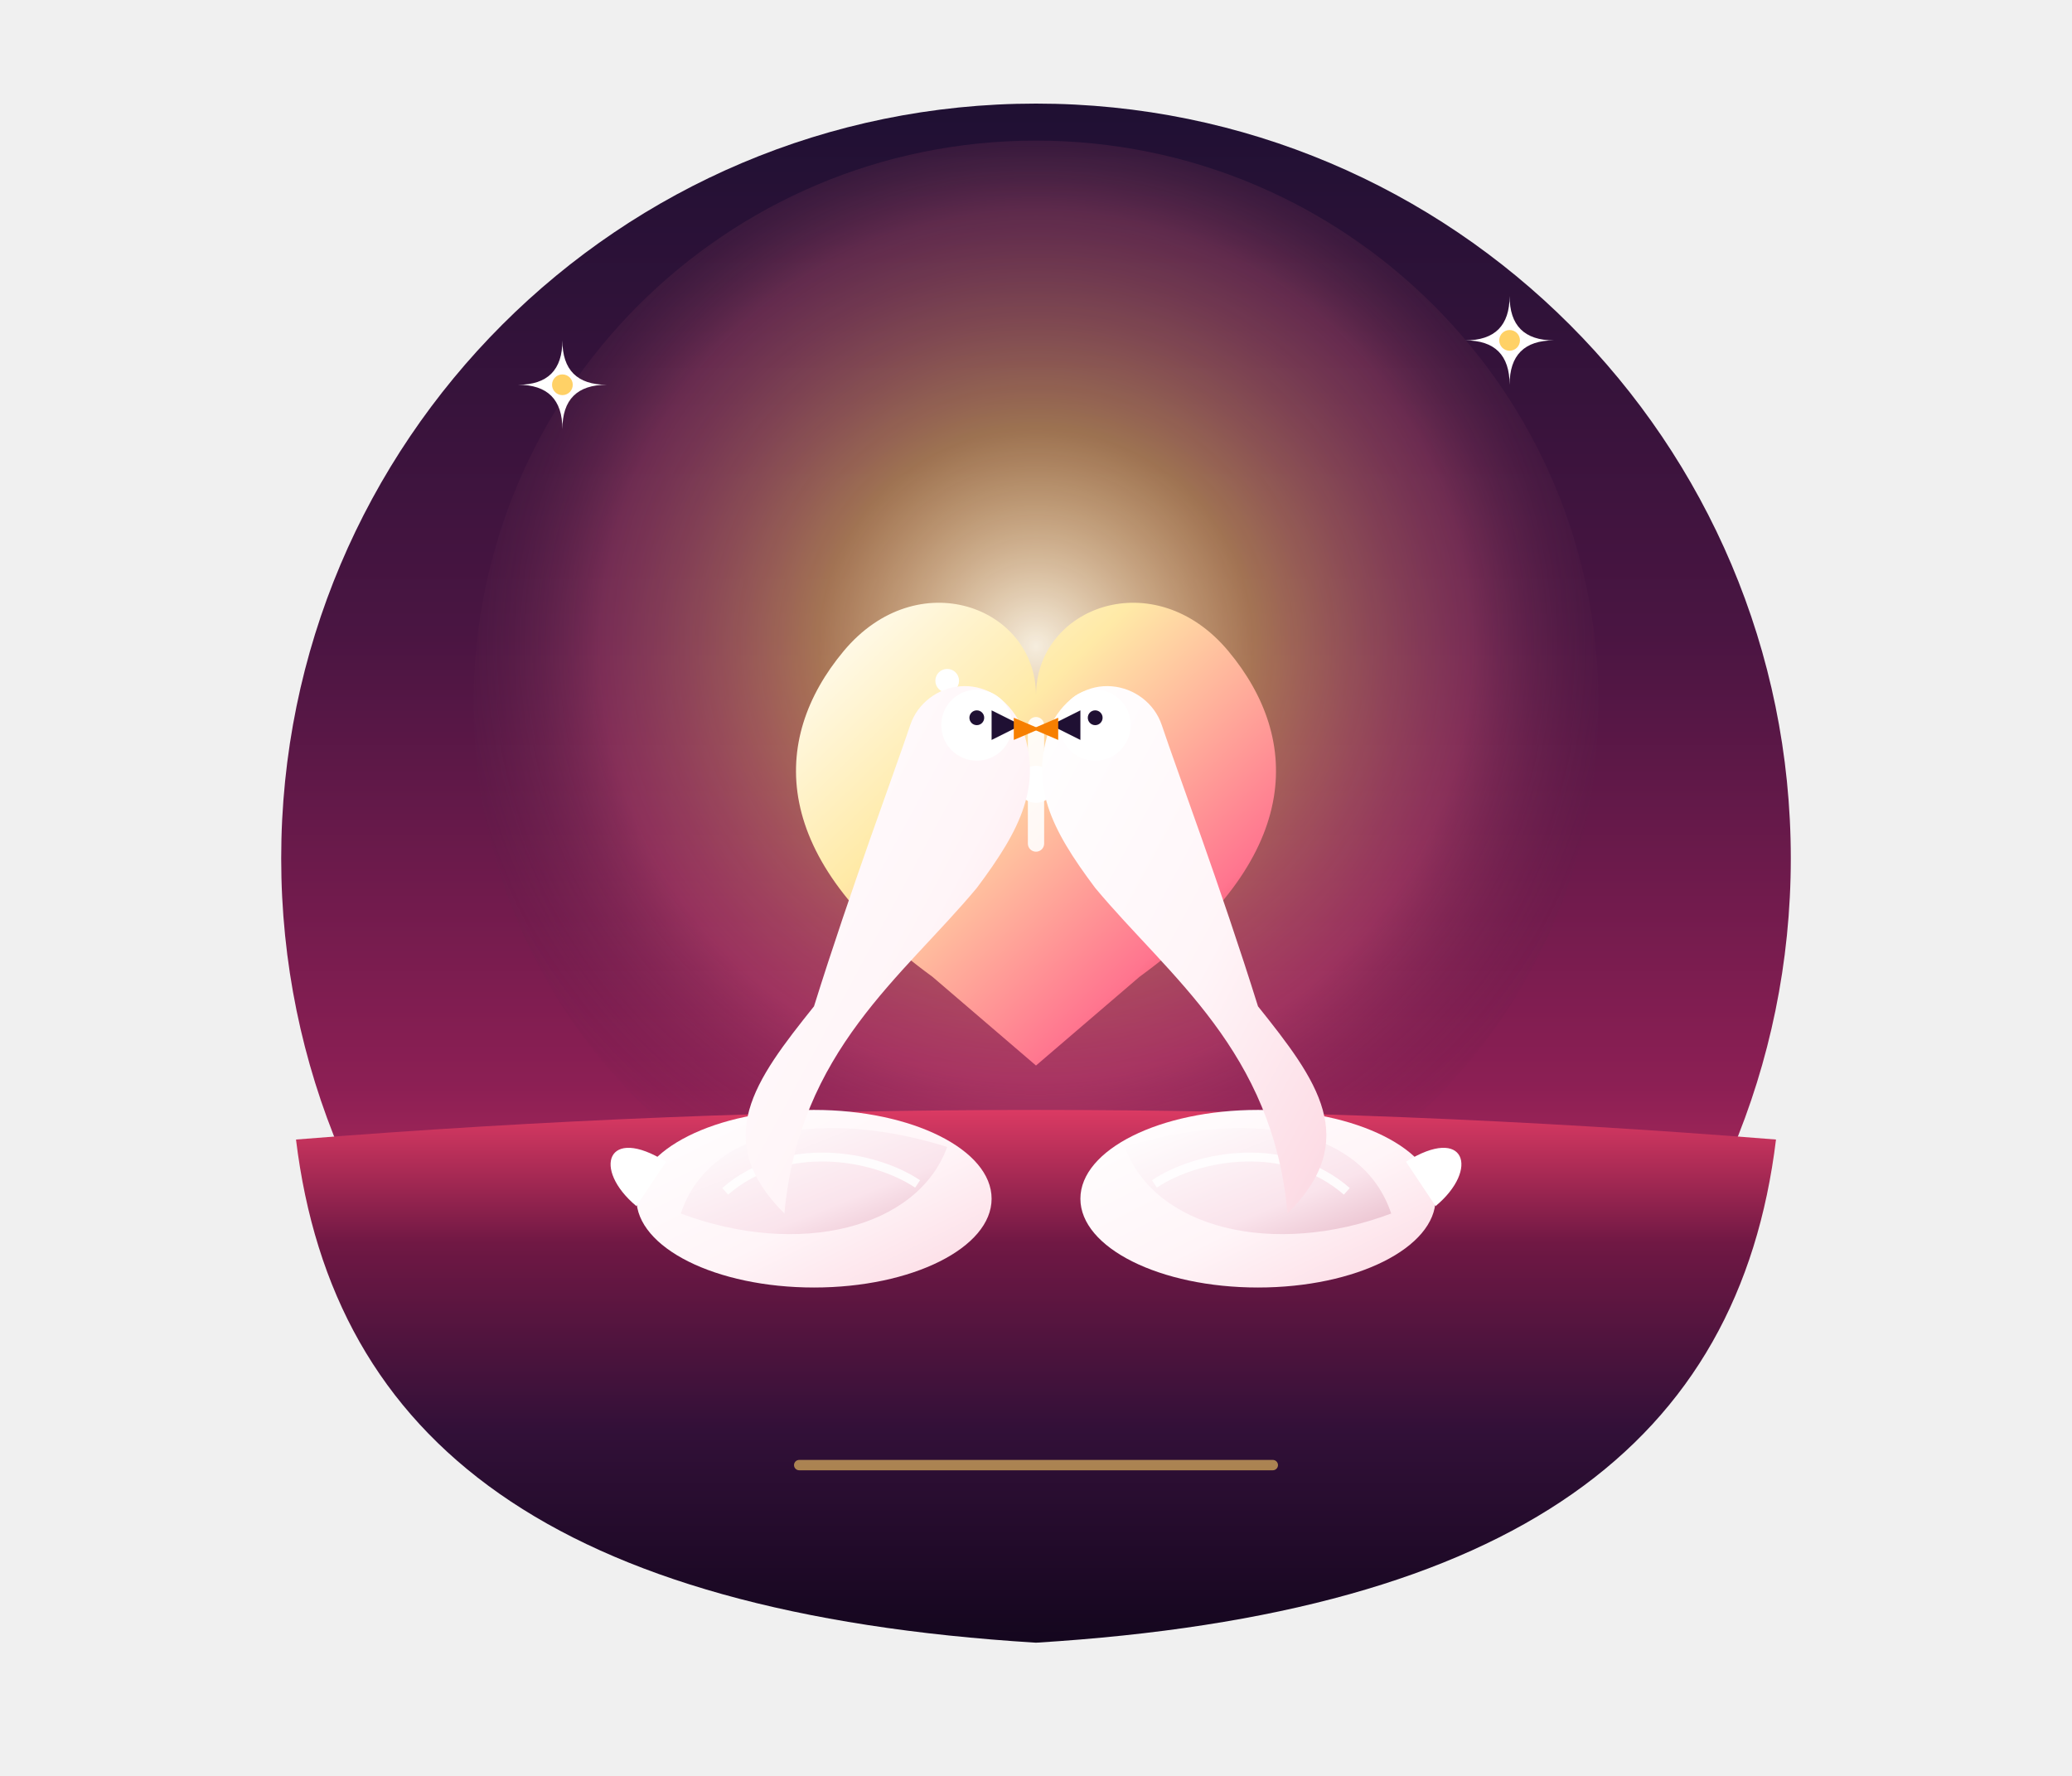
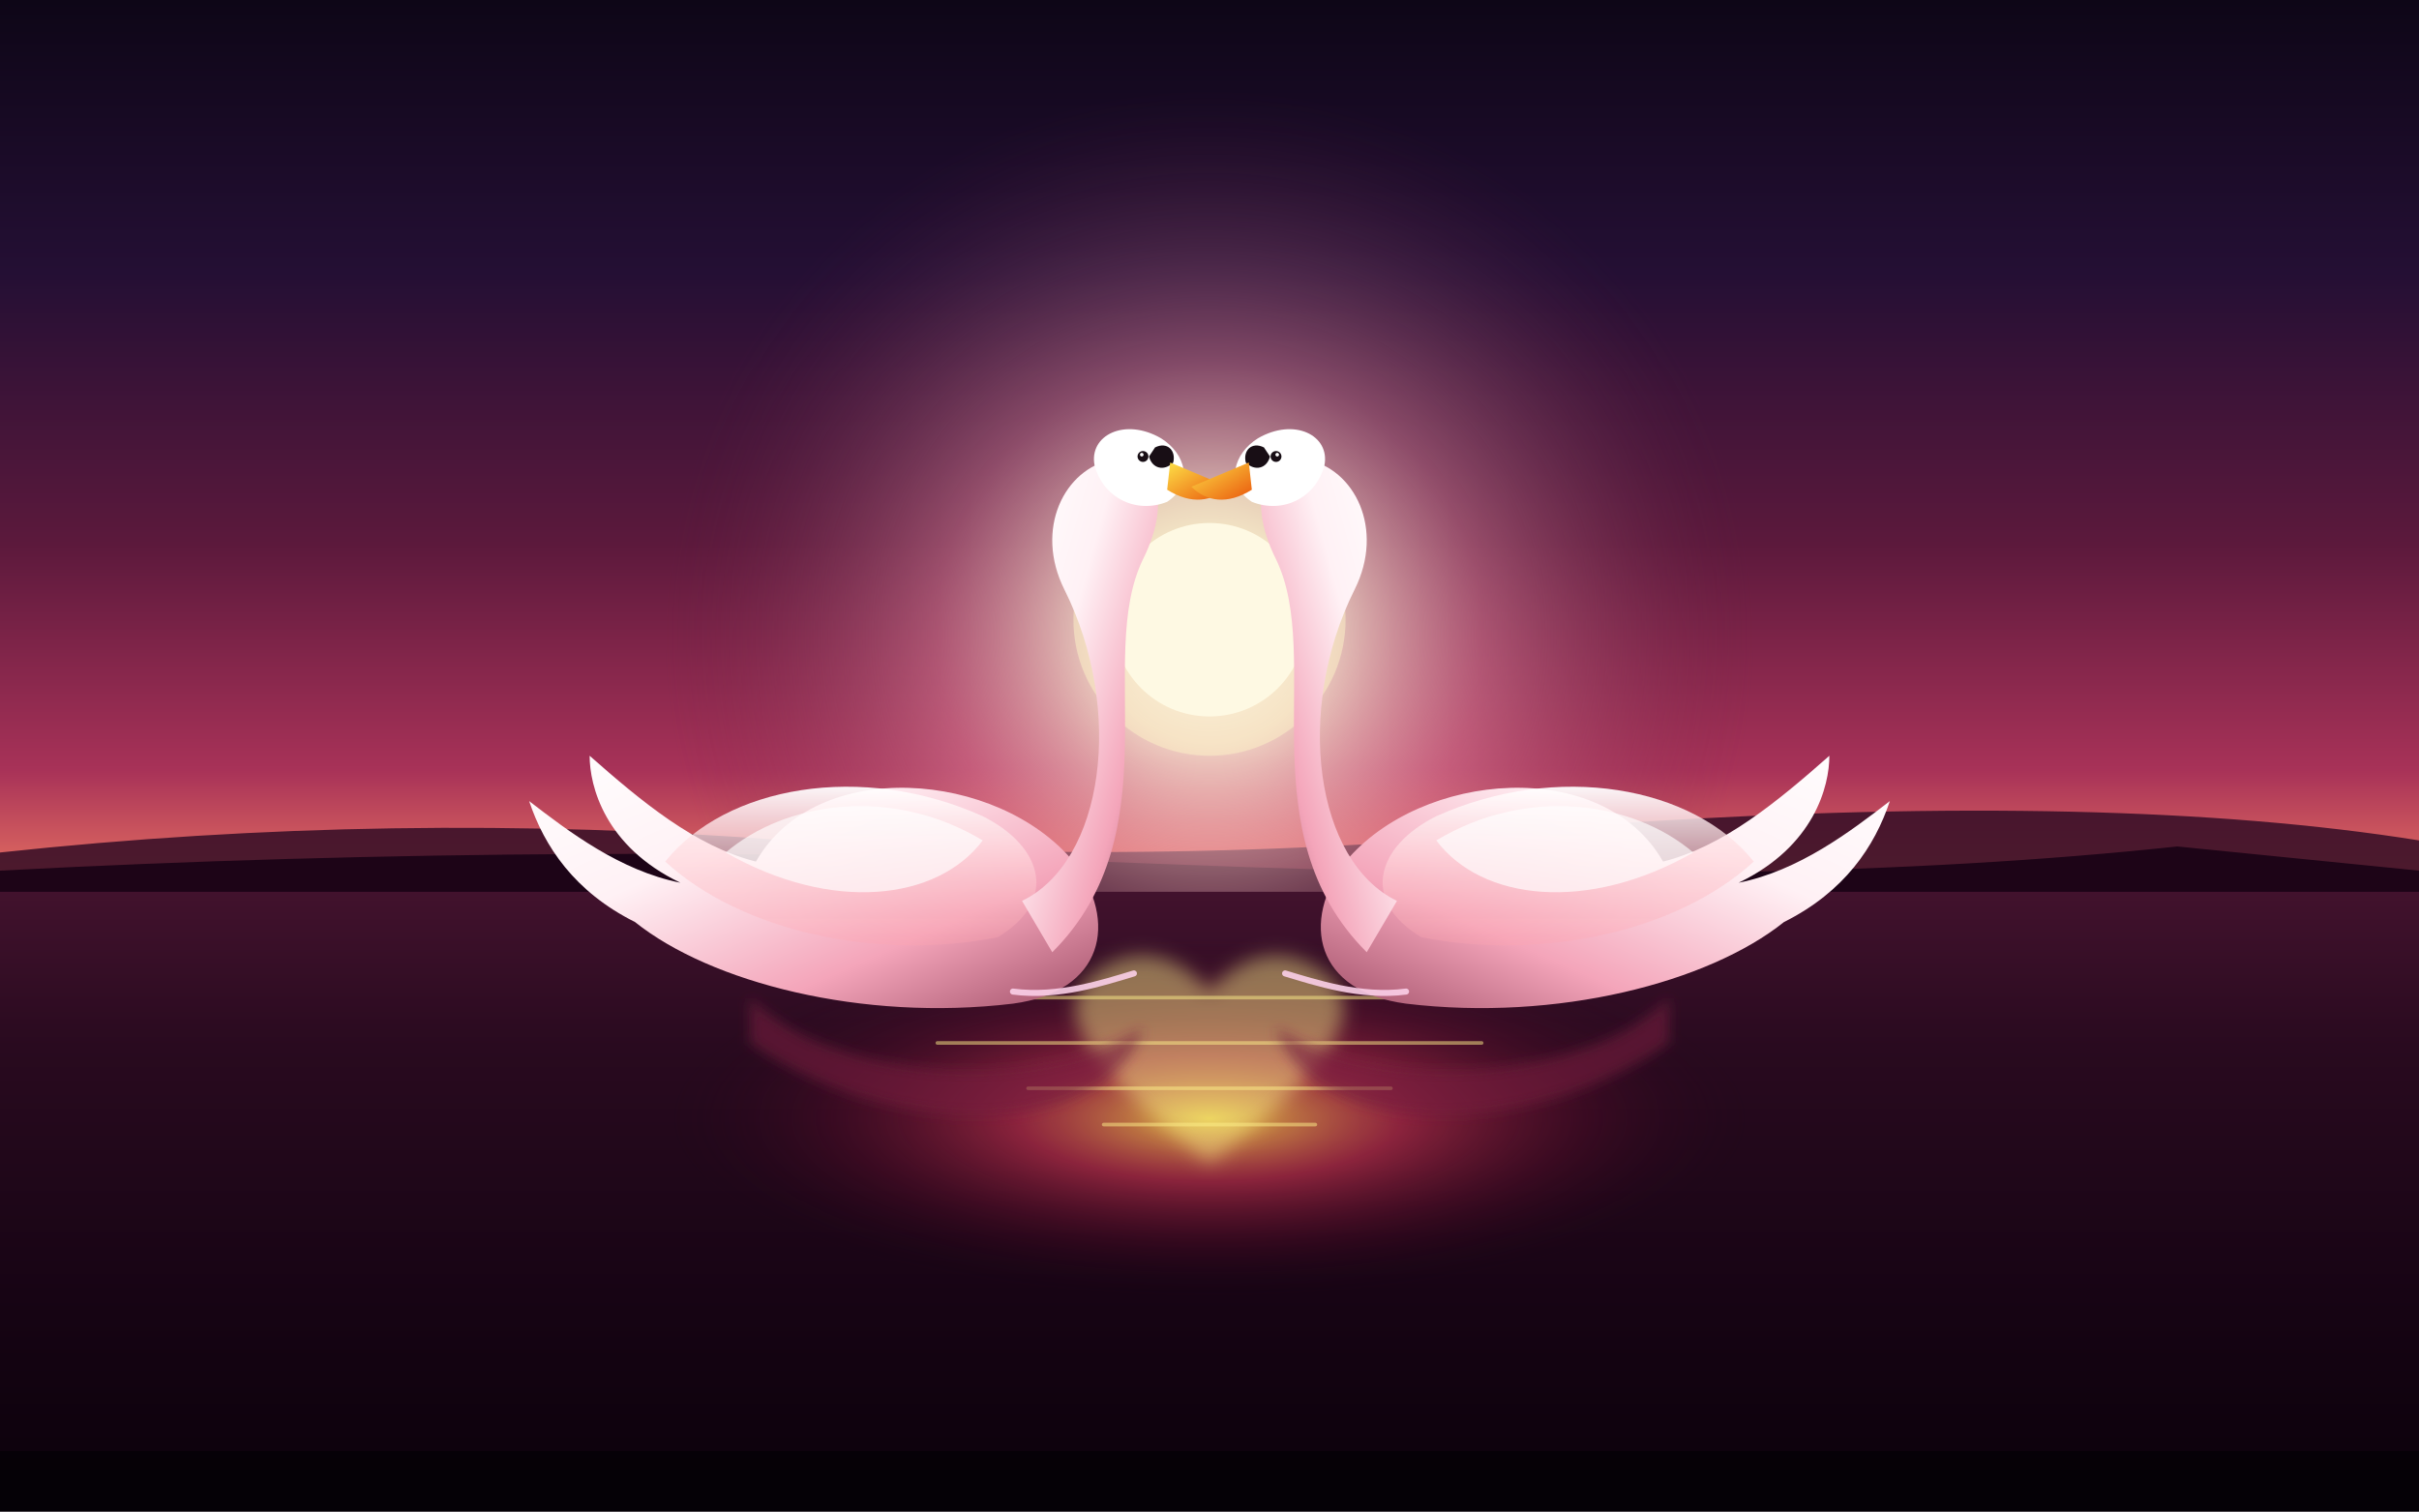
- <svg xmlns="http://www.w3.org/2000/svg" viewBox="0 0 280 240" width="280" height="240" aria-label="Moonlit Swans Twilight Celebration Illustration">
+ <svg xmlns="http://www.w3.org/2000/svg" viewBox="0 0 800 500" width="100%" height="100%">
  <defs>
-     <linearGradient id="rsns-sky" x1="0%" y1="0%" x2="0%" y2="100%">
-       <stop offset="0%" stop-color="#1f1033" />
-       <stop offset="35%" stop-color="#4a1542" />
-       <stop offset="65%" stop-color="#8c1f54" />
-       <stop offset="85%" stop-color="#db3a63" />
-       <stop offset="100%" stop-color="#fca07a" />
+     <linearGradient id="rsns-sky-grad" x1="0%" y1="0%" x2="0%" y2="100%">
+       <stop offset="0%" stop-color="#0e0617" />
+       <stop offset="30%" stop-color="#240f34" />
+       <stop offset="60%" stop-color="#5c193c" />
+       <stop offset="85%" stop-color="#a83258" />
+       <stop offset="100%" stop-color="#f27d63" />
    </linearGradient>
-     <radialGradient id="rsns-victory-aura" cx="50%" cy="45%" r="55%">
-       <stop offset="0%" stop-color="#fff9e6" stop-opacity="0.95" />
-       <stop offset="35%" stop-color="#ffd166" stop-opacity="0.5" />
-       <stop offset="70%" stop-color="#ff758c" stop-opacity="0.25" />
-       <stop offset="100%" stop-color="#1f1033" stop-opacity="0" />
+     <radialGradient id="rsns-moon-glow" cx="50%" cy="50%" r="50%">
+       <stop offset="0%" stop-color="#ffffff" stop-opacity="1" />
+       <stop offset="20%" stop-color="#fef0d7" stop-opacity="0.85" />
+       <stop offset="50%" stop-color="#f39db0" stop-opacity="0.4" />
+       <stop offset="100%" stop-color="#5c193c" stop-opacity="0" />
    </radialGradient>
-     <linearGradient id="rsns-water" x1="0%" y1="0%" x2="0%" y2="100%">
-       <stop offset="0%" stop-color="#db3a63" />
-       <stop offset="25%" stop-color="#701844" />
-       <stop offset="60%" stop-color="#321038" />
-       <stop offset="100%" stop-color="#14061e" />
+     <linearGradient id="rsns-water-grad" x1="0%" y1="0%" x2="0%" y2="100%">
+       <stop offset="0%" stop-color="#42122d" />
+       <stop offset="25%" stop-color="#290a1f" />
+       <stop offset="65%" stop-color="#170414" />
+       <stop offset="100%" stop-color="#0a010a" />
    </linearGradient>
-     <linearGradient id="rsns-ripple-gold" x1="0%" y1="0%" x2="100%" y2="0%">
-       <stop offset="0%" stop-color="#ffd166" stop-opacity="0" />
-       <stop offset="50%" stop-color="#ffd166" stop-opacity="0.85" />
-       <stop offset="100%" stop-color="#ffd166" stop-opacity="0" />
+     <radialGradient id="rsns-heart-light-glow" cx="50%" cy="50%" r="50%">
+       <stop offset="0%" stop-color="#fde047" stop-opacity="0.85" />
+       <stop offset="35%" stop-color="#f43f5e" stop-opacity="0.5" />
+       <stop offset="70%" stop-color="#881337" stop-opacity="0.2" />
+       <stop offset="100%" stop-color="#170414" stop-opacity="0" />
+     </radialGradient>
+     <linearGradient id="rsns-swan-left-grad" x1="0%" y1="0%" x2="100%" y2="100%">
+       <stop offset="0%" stop-color="#ffffff" />
+       <stop offset="35%" stop-color="#fff1f5" />
+       <stop offset="70%" stop-color="#f4a5ba" />
+       <stop offset="100%" stop-color="#a04f68" />
    </linearGradient>
-     <linearGradient id="rsns-heart-gold" x1="0%" y1="0%" x2="100%" y2="100%">
+     <linearGradient id="rsns-swan-right-grad" x1="100%" y1="0%" x2="0%" y2="100%">
      <stop offset="0%" stop-color="#ffffff" />
-       <stop offset="35%" stop-color="#ffeaa7" />
-       <stop offset="75%" stop-color="#ff758f" />
-       <stop offset="100%" stop-color="#d90429" />
+       <stop offset="35%" stop-color="#fff1f5" />
+       <stop offset="70%" stop-color="#f4a5ba" />
+       <stop offset="100%" stop-color="#a04f68" />
    </linearGradient>
-     <linearGradient id="rsns-swan-body" x1="0%" y1="0%" x2="100%" y2="100%">
-       <stop offset="0%" stop-color="#ffffff" />
-       <stop offset="55%" stop-color="#fff5f8" />
-       <stop offset="100%" stop-color="#fcd8e2" />
+     <linearGradient id="rsns-wing-highlight" x1="0%" y1="0%" x2="0%" y2="100%">
+       <stop offset="0%" stop-color="#ffffff" stop-opacity="0.95" />
+       <stop offset="100%" stop-color="#fda4af" stop-opacity="0.3" />
    </linearGradient>
-     <linearGradient id="rsns-swan-wing" x1="0%" y1="0%" x2="100%" y2="100%">
-       <stop offset="0%" stop-color="#ffffff" />
-       <stop offset="65%" stop-color="#fae4ec" />
-       <stop offset="100%" stop-color="#e8bdcb" />
+     <linearGradient id="rsns-beak-grad" x1="0%" y1="0%" x2="100%" y2="100%">
+       <stop offset="0%" stop-color="#fde047" />
+       <stop offset="100%" stop-color="#ea580c" />
    </linearGradient>
  </defs>
  <style>
-     /* Finite Celestial Radiance Choreography -&gt; Settles into Peaceful Water Rhythm */
-     @keyframes rsnsCelebrationEntrance {
-       0% {
-         transform: scale(0.92) translateY(6px);
-         opacity: 0.85;
-       }
-       35% {
-         transform: scale(1.05) translateY(-6px);
-       }
-       65% {
-         transform: scale(0.99) translateY(-1.5px);
-       }
-       85% {
-         transform: scale(1.01) translateY(-3px);
-       }
-       100% {
-         transform: scale(1) translateY(-2.5px);
-       }
+     /* Finite Success Choreography -&gt; Settles into subtle ambient float */
+     .rsns-swan-left-main {
+     animation: rsnsGlideLeft 3.5s cubic-bezier(0.25, 1, 0.5, 1) forwards;
+     }
+     .rsns-swan-right-main {
+     animation: rsnsGlideRight 3.5s cubic-bezier(0.25, 1, 0.5, 1) forwards;
+     }
+     .rsns-heart-reflection-group {
+     animation: rsnsHeartBloom 4s ease-out forwards;
+     }
+     .rsns-celestial-pulse {
+     animation: rsnsMoonBloom 3.5s ease-out forwards;
    }

-     @keyframes rsnsSettledBob {
-       0%, 100% {
-         transform: translateY(-2.5px) rotate(0deg);
-       }
-       50% {
-         transform: translateY(-5px) rotate(0.6deg);
-       }
+     /* Ambient float applied after glide completes */
+     .rsns-swan-left-neck {
+     animation: rsnsNeckFloatL 6s ease-in-out 3.5s infinite alternate;
+     transform-origin: 345px 290px;
+     }
+     .rsns-swan-right-neck {
+     animation: rsnsNeckFloatR 6.5s ease-in-out 3.5s infinite alternate;
+     transform-origin: 455px 290px;
    }

-     @keyframes rsnsHaloRadiance {
-       0% { transform: scale(0.7); opacity: 0; }
-       50% { transform: scale(1.18); opacity: 0.85; }
-       100% { transform: scale(1); opacity: 0.65; }
+     @keyframes rsnsGlideLeft {
+     0% { transform: translateX(0px); }
+     100% { transform: translateX(18px); }
+     }
+     @keyframes rsnsGlideRight {
+     0% { transform: translateX(0px); }
+     100% { transform: translateX(-18px); }
+     }
+     @keyframes rsnsHeartBloom {
+     0% { opacity: 0; transform: scale(0.6); }
+     50% { opacity: 0.9; transform: scale(1.08); }
+     100% { opacity: 0.8; transform: scale(1); }
+     }
+     @keyframes rsnsMoonBloom {
+     0% { opacity: 0.5; transform: scale(0.95); }
+     100% { opacity: 1; transform: scale(1.05); }
+     }
+     @keyframes rsnsNeckFloatL {
+     0% { transform: rotate(0deg); }
+     100% { transform: rotate(1deg); }
+     }
+     @keyframes rsnsNeckFloatR {
+     0% { transform: rotate(0deg); }
+     100% { transform: rotate(-1deg); }
    }

-     @keyframes rsnsCelestialHeartPulse {
-       0%, 100% { transform: scale(1); }
-       50% { transform: scale(1.05); }
+     /* Accessibility / Reduced Motion */
+     @media (prefers-reduced-motion: reduce) {
+     .rsns-swan-left-main,
+     .rsns-swan-right-main,
+     .rsns-heart-reflection-group,
+     .rsns-celestial-pulse,
+     .rsns-swan-left-neck,
+     .rsns-swan-right-neck {
+     animation: none !important;
+     transform: none !important;
+     opacity: 1 !important;
    }
- 
-     @keyframes rsnsStarSparkle {
-       0% { transform: scale(0); opacity: 0; }
-       45% { transform: scale(1.25); opacity: 1; }
-       100% { transform: scale(1); opacity: 0.85; }
-     }
- 
-     .rsns-swans-container {
-       animation: rsnsCelebrationEntrance 1.4s cubic-bezier(0.175, 0.885, 0.32, 1.275) forwards,
-                  rsnsSettledBob 5s ease-in-out infinite 1.4s;
-       transform-origin: 140px 170px;
-     }
- 
-     .rsns-halo {
-       animation: rsnsHaloRadiance 1.6s ease-out forwards;
-       transform-origin: 140px 95px;
-     }
- 
-     .rsns-celestial-heart {
-       animation: rsnsCelestialHeartPulse 4.4s ease-in-out infinite 1.4s;
-       transform-origin: 140px 105px;
-     }
- 
-     .rsns-star-1 {
-       animation: rsnsStarSparkle 1.1s cubic-bezier(0.34, 1.56, 0.64, 1) forwards 0.35s;
-       transform-origin: 76px 52px;
-     }
-     .rsns-star-2 {
-       animation: rsnsStarSparkle 1.2s cubic-bezier(0.34, 1.56, 0.64, 1) forwards 0.5s;
-       transform-origin: 204px 46px;
-     }
- 
-     /* Accessibility */
-     @media (prefers-reduced-motion: reduce) {
-       .rsns-swans-container,
-       .rsns-halo,
-       .rsns-celestial-heart,
-       .rsns-star-1,
-       .rsns-star-2 {
-         animation: none !important;
-         transform: none !important;
-         opacity: 1 !important;
-       }
+     .rsns-swan-left-main { transform: translateX(18px) !important; }
+     .rsns-swan-right-main { transform: translateX(-18px) !important; }
    }
  </style>
-   <circle cx="140" cy="116" r="102" fill="url(#rsns-sky)" />
-   <circle class="rsns-halo" cx="140" cy="95" r="76" fill="url(#rsns-victory-aura)" />
-   <g class="rsns-star-1">
-     <path d="M76,46 Q76,52 70,52 Q76,52 76,58 Q76,52 82,52 Q76,52 76,46 Z" fill="#ffffff" />
-     <circle cx="76" cy="52" r="1.4" fill="#ffd166" />
+   <rect width="800" height="300" fill="url(#rsns-sky-grad)" />
+   <path d="M 0 300 L 0 282 Q 130 268 260 278 T 540 272 Q 700 262 800 278 L 800 300 Z" fill="#320c25" opacity="0.85" />
+   <path d="M 0 300 L 0 288 Q 190 278 390 286 T 720 280 L 800 288 L 800 300 Z" fill="#1d0417" />
+   <g class="rsns-celestial-pulse" transform-origin="400px 210px">
+     <circle cx="400" cy="210" r="180" fill="url(#rsns-moon-glow)" />
+     <circle cx="400" cy="205" r="32" fill="#ffffff" />
+     <circle cx="400" cy="205" r="45" fill="#fef3c7" opacity="0.5" />
  </g>
-   <g class="rsns-star-2">
-     <path d="M204,40 Q204,46 198,46 Q204,46 204,52 Q204,46 210,46 Q204,46 204,40 Z" fill="#ffffff" />
-     <circle cx="204" cy="46" r="1.4" fill="#ffd166" />
+   <rect x="0" y="295" width="800" height="205" fill="url(#rsns-water-grad)" />
+   <g class="rsns-heart-reflection-group" transform-origin="400px 370px">
+     <ellipse cx="400" cy="370" rx="180" ry="60" fill="url(#rsns-heart-light-glow)" />
+     <path d="M 400 385              C 370 360 340 335 365 320              C 385 308 400 328 400 328              C 400 328 415 308 435 320              C 460 335 430 360 400 385 Z" fill="#fef08a" opacity="0.45" filter="blur(3px)" />
+     <g stroke="#fef08a" stroke-opacity="0.5" stroke-linecap="round" stroke-width="1.2">
+       <line x1="330" y1="330" x2="470" y2="330" />
+       <line x1="310" y1="345" x2="490" y2="345" />
+       <line x1="340" y1="360" x2="460" y2="360" />
+       <line x1="365" y1="372" x2="435" y2="372" />
+     </g>
  </g>
-   <path d="M40,154 Q140,146 240,154 C235,195 205,218 140,222 C75,218 45,195 40,154 Z" fill="url(#rsns-water)" />
-   <line x1="65" y1="174" x2="215" y2="174" stroke="url(#rsns-ripple-gold)" stroke-width="2.6" stroke-linecap="round" />
-   <line x1="88" y1="186" x2="192" y2="186" stroke="url(#rsns-ripple-gold)" stroke-width="2" stroke-linecap="round" />
-   <line x1="108" y1="198" x2="172" y2="198" stroke="#ffd166" stroke-width="1.4" opacity="0.6" stroke-linecap="round" />
-   <g class="rsns-swans-container">
-     <g class="rsns-celestial-heart" transform="translate(140, 106)">
-       <path d="M0,-12 C0,-24 16,-30 26,-18 C36,-6 36,10 14,26 L0,38 L-14,26 C-36,10 -36,-6 -26,-18 C-16,-30 0,-24 0,-12 Z" fill="url(#rsns-heart-gold)" />
-       <path d="M0,-8 L0,8 M-8,0 L8,0" stroke="#ffffff" stroke-width="2.2" stroke-linecap="round" opacity="0.9" />
-       <circle cx="0" cy="0" r="2.5" fill="#ffffff" />
-       <circle cx="-12" cy="-14" r="1.6" fill="#ffffff" />
+   <g opacity="0.6">
+     <path d="M 248 330 C 278 360 348 360 378 340 C 368 375 298 380 248 345 Z" fill="#751a3d" filter="blur(2px)" />
+     <path d="M 552 330 C 522 360 452 360 422 340 C 432 375 502 380 552 345 Z" fill="#751a3d" filter="blur(2px)" />
+   </g>
+   <g class="rsns-swan-left-main">
+     <path d="M 210 305              C 190 295 180 280 175 265              C 188 275 205 288 225 292              C 200 280 195 260 195 250              C 212 265 230 280 250 285              C 270 250 330 255 355 285              C 370 305 365 328 335 332              C 285 338 235 325 210 305 Z" fill="url(#rsns-swan-left-grad)" />
+     <path d="M 220 285              C 240 260 285 252 325 270              C 345 280 350 298 330 310              C 290 318 245 308 220 285 Z" fill="url(#rsns-wing-highlight)" />
+     <path d="M 240 282              C 260 265 295 260 325 278              C 310 298 275 302 240 282 Z" fill="#ffffff" opacity="0.65" />
+     <path d="M 335 328 C 350 330 365 325 375 322" stroke="#fbcfe8" stroke-width="2" fill="none" stroke-linecap="round" opacity="0.9" />
+     <g class="rsns-swan-left-neck">
+       <path d="M 338 298                C 365 285 372 235 352 195                C 342 175 352 155 368 152                C 382 150 388 165 378 185                C 362 218 388 275 348 315 Z" fill="url(#rsns-swan-left-grad)" />
+       <path d="M 362 154                C 360 144 372 138 384 145                C 392 150 395 160 386 166                C 376 170 365 165 362 154 Z" fill="#ffffff" />
+       <path d="M 382 148 C 386 146 389 149 388 153 C 385 156 381 155 380 151 Z" fill="#180e15" />
+       <path d="M 387 153 L 406 161 C 401 166 394 167 386 162 Z" fill="url(#rsns-beak-grad)" />
+       <circle cx="378" cy="151" r="1.8" fill="#180e15" />
+       <circle cx="377.6" cy="150.4" r="0.6" fill="#ffffff" />
    </g>
-     <ellipse cx="110" cy="162" rx="24" ry="12" fill="url(#rsns-swan-body)" />
-     <path d="M92,164 C96,152 112,150 128,155 C124,166 108,170 92,164 Z" fill="url(#rsns-swan-wing)" />
-     <path d="M98,161 C106,154 118,156 124,160" stroke="#ffffff" stroke-width="1.2" fill="none" opacity="0.85" />
-     <path d="M86,163 C80,158 82,152 90,157 Z" fill="#ffffff" />
-     <path d="M106,164 C108,142 122,132 132,120 C138,112 141,106 138,98 C134,90 125,92 123,98 C121,104 115,120 110,136 C102,146 96,154 106,164 Z" fill="url(#rsns-swan-body)" />
-     <circle cx="132" cy="98" r="4.8" fill="#ffffff" />
-     <path d="M134,96 L138,98 L134,100 Z" fill="#1f1033" />
-     <circle cx="132" cy="97" r="1" fill="#1f1033" />
-     <path d="M137,97 L140.5,98.5 L137,100 Z" fill="#f77f00" />
-     <ellipse cx="170" cy="162" rx="24" ry="12" fill="url(#rsns-swan-body)" />
-     <path d="M188,164 C184,152 168,150 152,155 C156,166 172,170 188,164 Z" fill="url(#rsns-swan-wing)" />
-     <path d="M182,161 C174,154 162,156 156,160" stroke="#ffffff" stroke-width="1.2" fill="none" opacity="0.85" />
-     <path d="M194,163 C200,158 198,152 190,157 Z" fill="#ffffff" />
-     <path d="M174,164 C172,142 158,132 148,120 C142,112 139,106 142,98 C146,90 155,92 157,98 C159,104 165,120 170,136 C178,146 184,154 174,164 Z" fill="url(#rsns-swan-body)" />
-     <circle cx="148" cy="98" r="4.8" fill="#ffffff" />
-     <path d="M146,96 L142,98 L146,100 Z" fill="#1f1033" />
-     <circle cx="148" cy="97" r="1" fill="#1f1033" />
-     <path d="M143,97 L139.5,98.5 L143,100 Z" fill="#f77f00" />
  </g>
+   <g class="rsns-swan-right-main">
+     <path d="M 590 305              C 610 295 620 280 625 265              C 612 275 595 288 575 292              C 600 280 605 260 605 250              C 588 265 570 280 550 285              C 530 250 470 255 445 285              C 430 305 435 328 465 332              C 515 338 565 325 590 305 Z" fill="url(#rsns-swan-right-grad)" />
+     <path d="M 580 285              C 560 260 515 252 475 270              C 455 280 450 298 470 310              C 510 318 555 308 580 285 Z" fill="url(#rsns-wing-highlight)" />
+     <path d="M 560 282              C 540 265 505 260 475 278              C 490 298 525 302 560 282 Z" fill="#ffffff" opacity="0.65" />
+     <path d="M 465 328 C 450 330 435 325 425 322" stroke="#fbcfe8" stroke-width="2" fill="none" stroke-linecap="round" opacity="0.9" />
+     <g class="rsns-swan-right-neck">
+       <path d="M 462 298                C 435 285 428 235 448 195                C 458 175 448 155 432 152                C 418 150 412 165 422 185                C 438 218 412 275 452 315 Z" fill="url(#rsns-swan-right-grad)" />
+       <path d="M 438 154                C 440 144 428 138 416 145                C 408 150 405 160 414 166                C 424 170 435 165 438 154 Z" fill="#ffffff" />
+       <path d="M 418 148 C 414 146 411 149 412 153 C 415 156 419 155 420 151 Z" fill="#180e15" />
+       <path d="M 413 153 L 394 161 C 399 166 406 167 414 162 Z" fill="url(#rsns-beak-grad)" />
+       <circle cx="422" cy="151" r="1.8" fill="#180e15" />
+       <circle cx="422.4" cy="150.4" r="0.6" fill="#ffffff" />
+     </g>
+   </g>
+   <rect x="0" y="480" width="800" height="20" fill="#040105" opacity="0.8" />
</svg>
